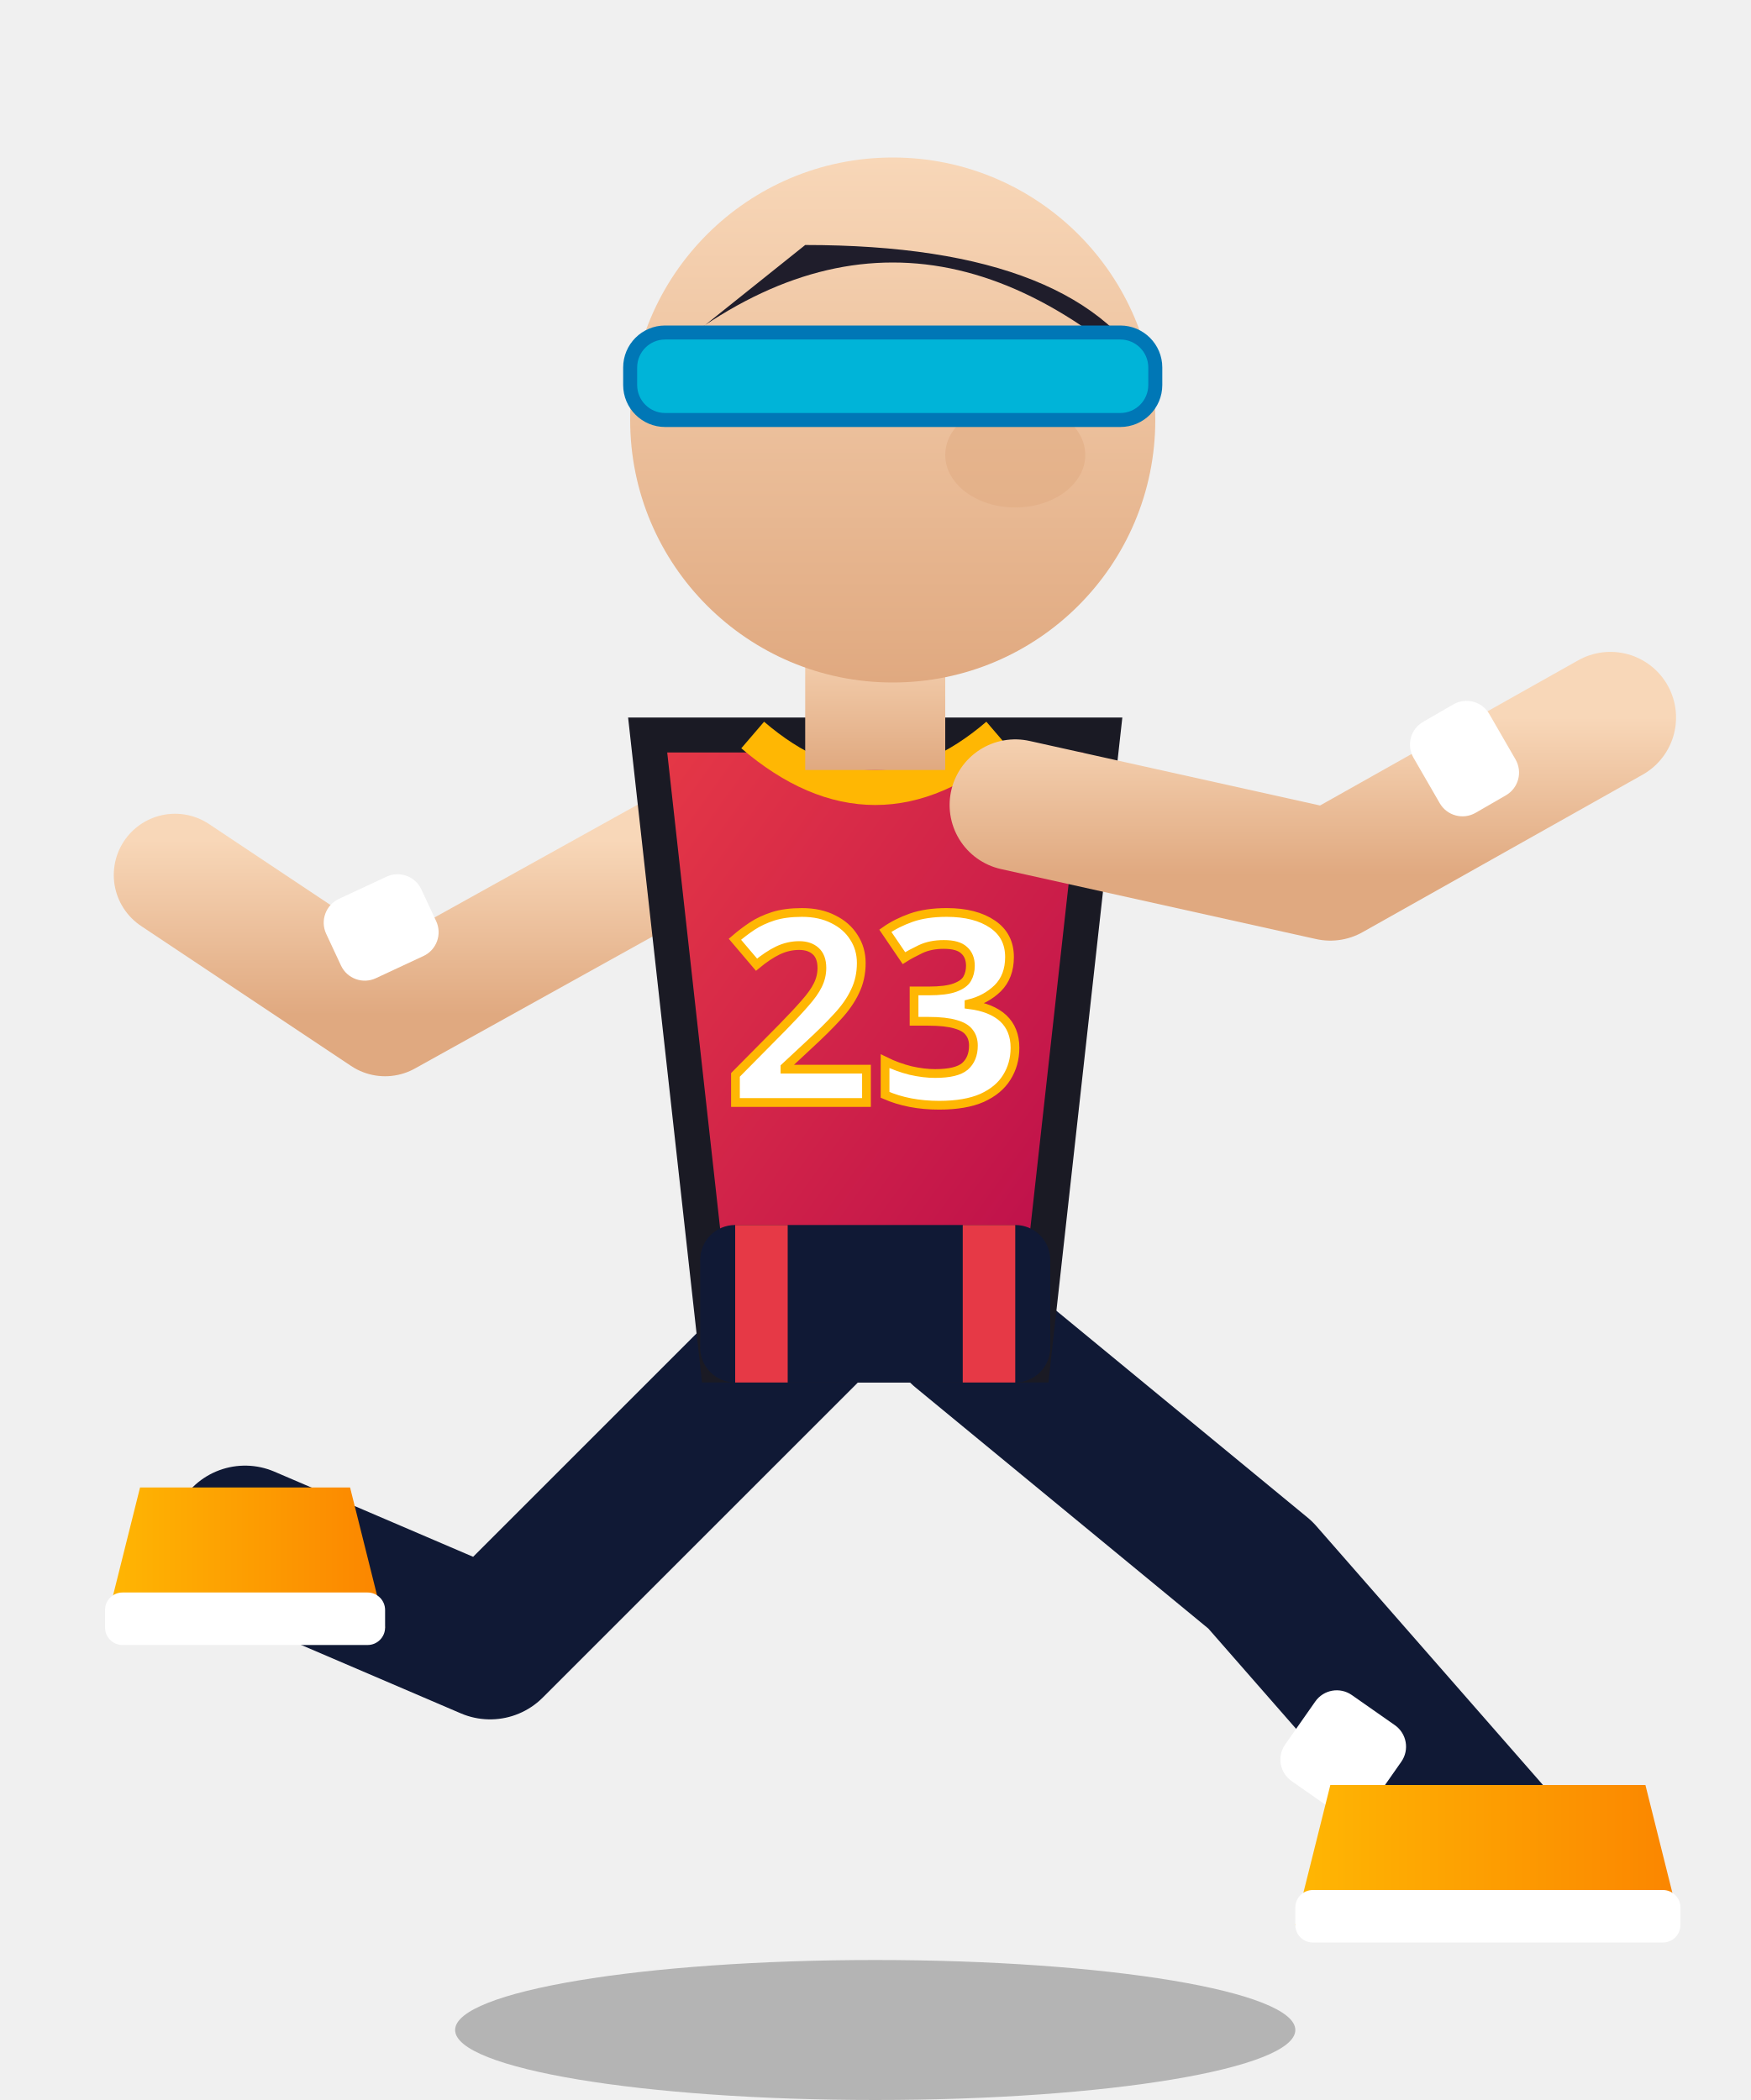
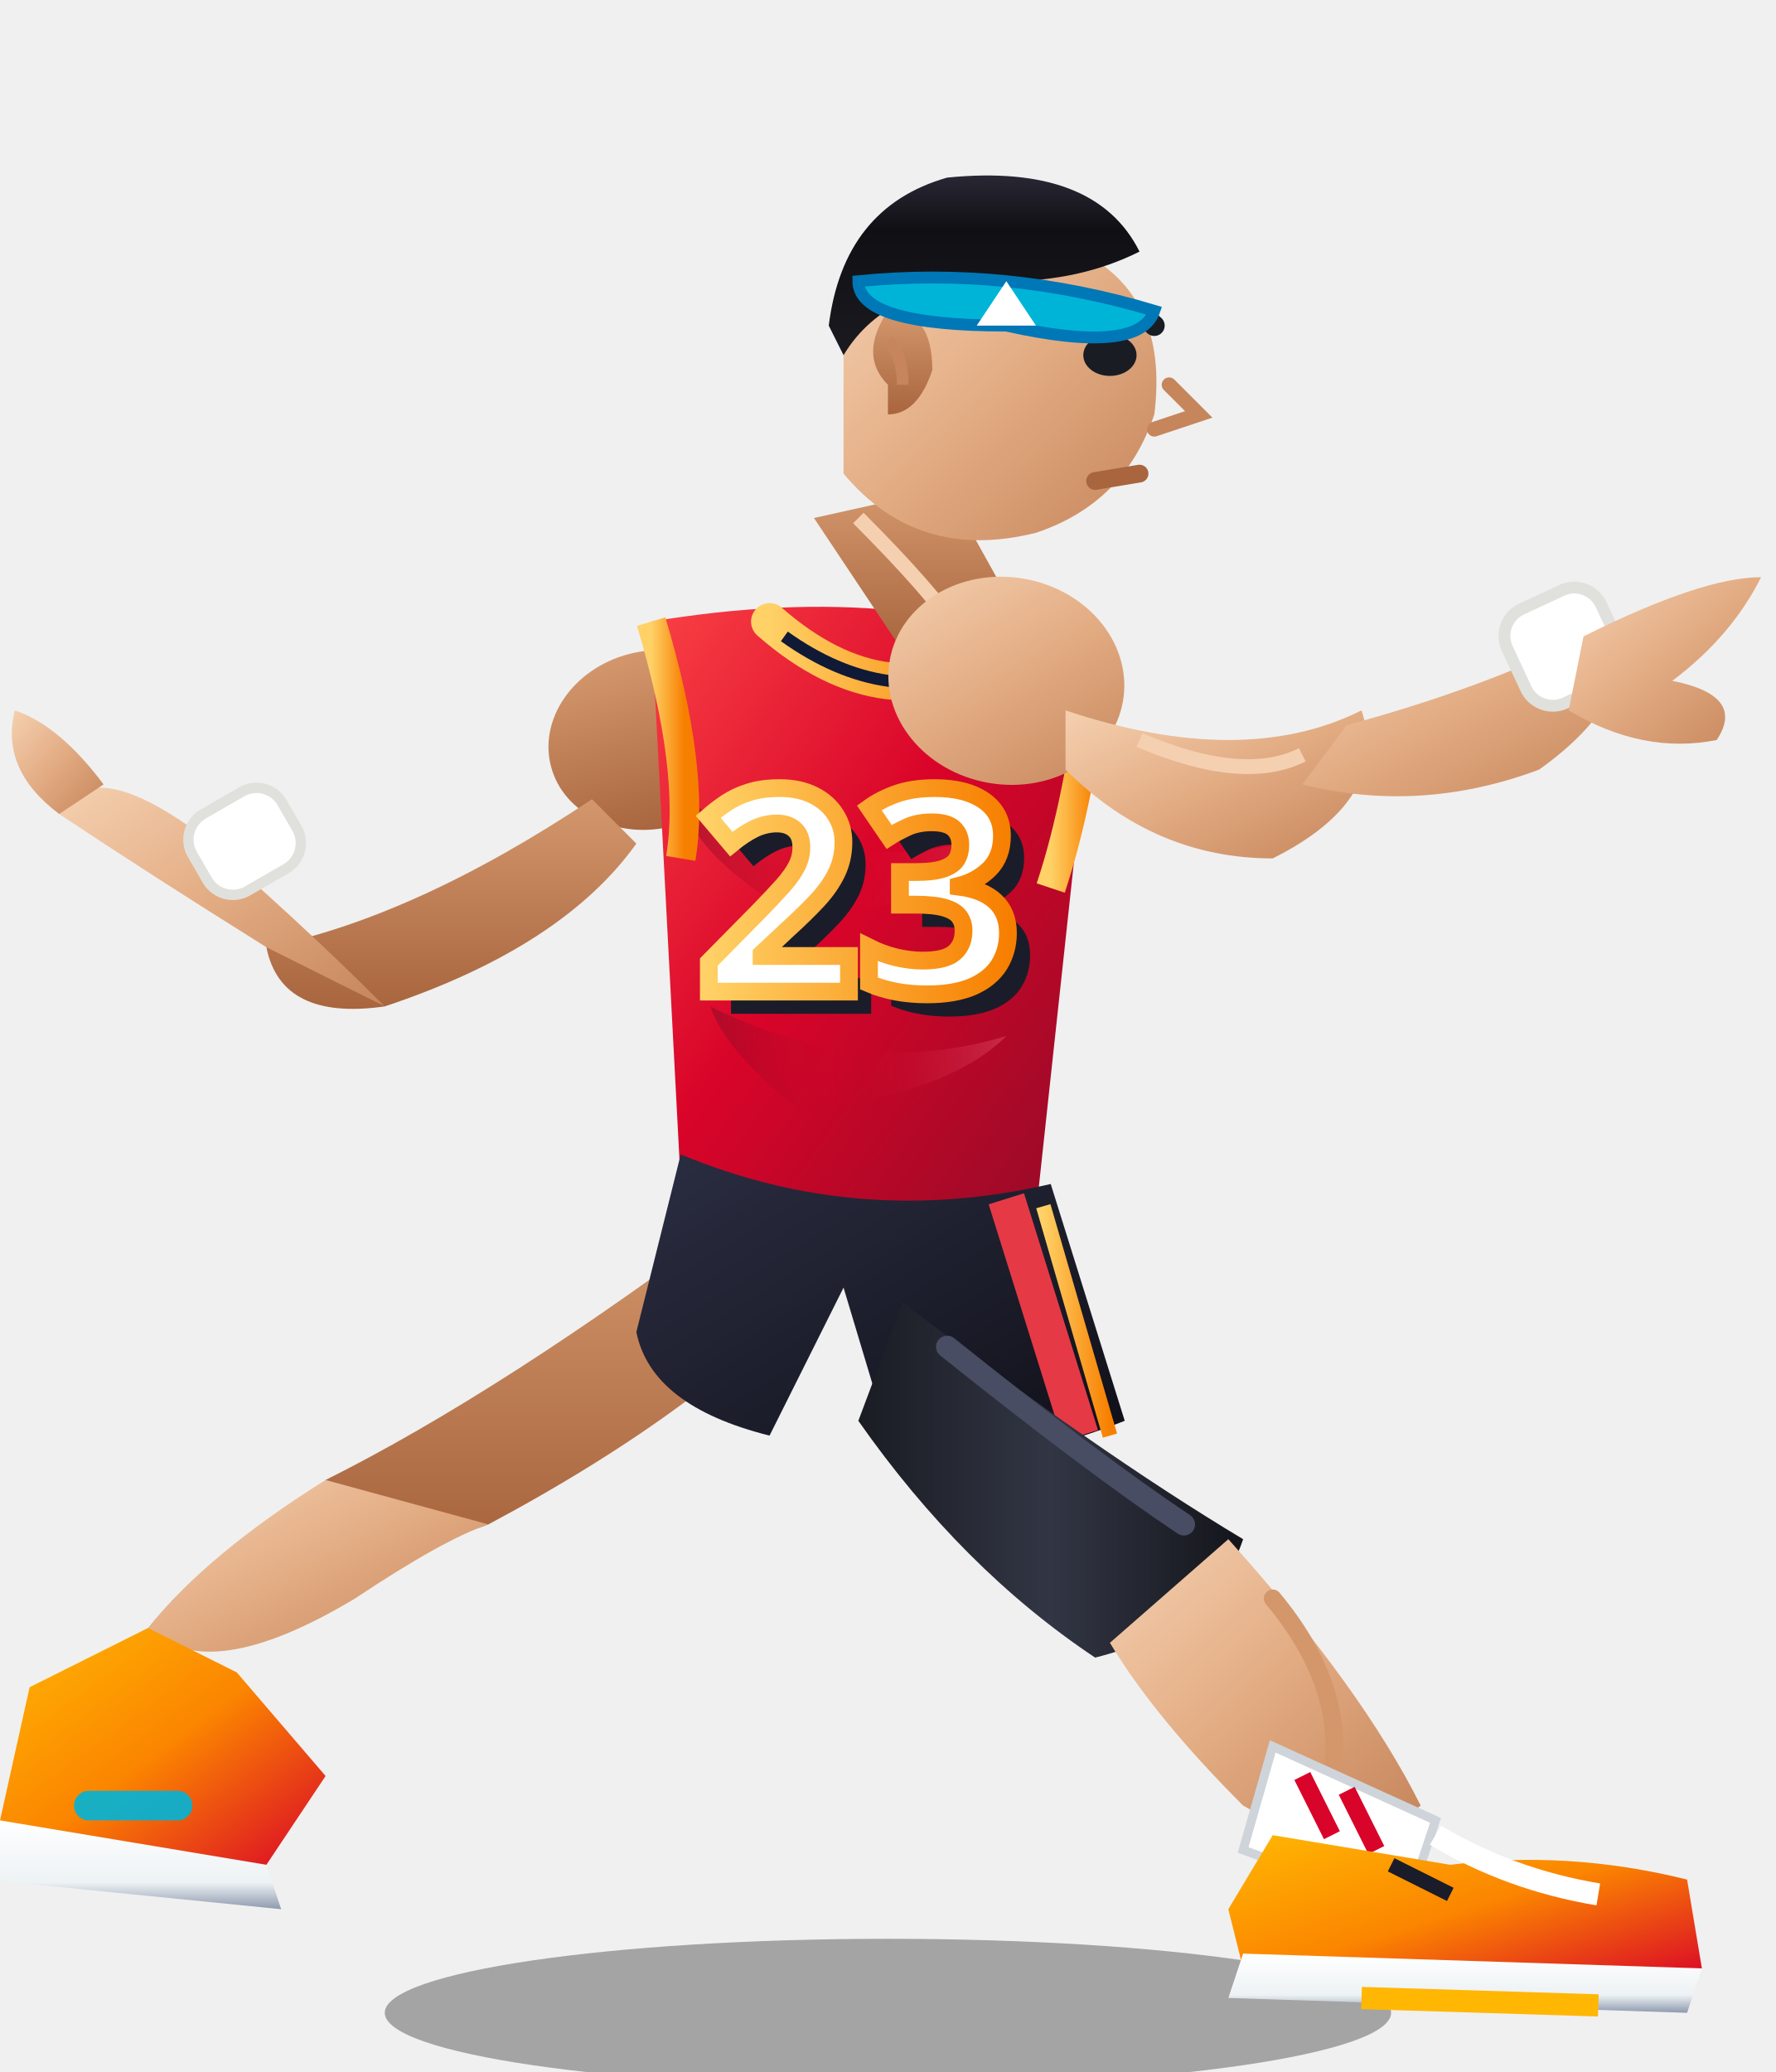
- <svg xmlns="http://www.w3.org/2000/svg" viewBox="0 0 100 120" width="100" height="120">
+ <svg xmlns="http://www.w3.org/2000/svg" viewBox="0 0 120 140" width="120" height="140">
  <defs>
-     <linearGradient id="jerseyGrad" x1="0%" y1="0%" x2="100%" y2="100%">
-       <stop offset="0%" stop-color="#e63946" />
-       <stop offset="100%" stop-color="#b7094c" />
+     <linearGradient id="skinBase" x1="0%" y1="0%" x2="100%" y2="100%">
+       <stop offset="0%" stop-color="#f5d0b0" />
+       <stop offset="50%" stop-color="#e2ab82" />
+       <stop offset="100%" stop-color="#c6855b" />
    </linearGradient>
-     <linearGradient id="skinGrad" x1="0%" y1="0%" x2="0%" y2="100%">
-       <stop offset="0%" stop-color="#f8d7b8" />
-       <stop offset="100%" stop-color="#e0a980" />
+     <linearGradient id="skinShadow" x1="0%" y1="0%" x2="0%" y2="100%">
+       <stop offset="0%" stop-color="#d4976c" />
+       <stop offset="100%" stop-color="#a8653e" />
    </linearGradient>
-     <linearGradient id="shoeGrad" x1="0%" y1="0%" x2="100%" y2="0%">
+     <linearGradient id="jerseyRed" x1="0%" y1="0%" x2="100%" y2="100%">
+       <stop offset="0%" stop-color="#f94144" />
+       <stop offset="45%" stop-color="#d90429" />
+       <stop offset="100%" stop-color="#900c27" />
+     </linearGradient>
+     <linearGradient id="jerseyFold" x1="0%" y1="0%" x2="100%" y2="0%">
+       <stop offset="0%" stop-color="#900c27" stop-opacity="0.6" />
+       <stop offset="50%" stop-color="#d90429" stop-opacity="0" />
+       <stop offset="100%" stop-color="#ff758f" stop-opacity="0.3" />
+     </linearGradient>
+     <linearGradient id="shortsDark" x1="0%" y1="0%" x2="100%" y2="100%">
+       <stop offset="0%" stop-color="#2b2d42" />
+       <stop offset="60%" stop-color="#1b1c29" />
+       <stop offset="100%" stop-color="#0e0f17" />
+     </linearGradient>
+     <linearGradient id="sneakerUpper" x1="0%" y1="0%" x2="100%" y2="100%">
      <stop offset="0%" stop-color="#ffb703" />
-       <stop offset="100%" stop-color="#fb8500" />
+       <stop offset="50%" stop-color="#fb8500" />
+       <stop offset="100%" stop-color="#d90429" />
+     </linearGradient>
+     <linearGradient id="soleWhite" x1="0%" y1="0%" x2="0%" y2="100%">
+       <stop offset="0%" stop-color="#ffffff" />
+       <stop offset="70%" stop-color="#edf2f4" />
+       <stop offset="100%" stop-color="#8d99ae" />
+     </linearGradient>
+     <linearGradient id="compressionSleeve" x1="0%" y1="0%" x2="100%" y2="0%">
+       <stop offset="0%" stop-color="#1a1c23" />
+       <stop offset="50%" stop-color="#323644" />
+       <stop offset="100%" stop-color="#14151b" />
+     </linearGradient>
+     <linearGradient id="goldTrim" x1="0%" y1="0%" x2="100%" y2="0%">
+       <stop offset="0%" stop-color="#ffd166" />
+       <stop offset="100%" stop-color="#f77f00" />
+     </linearGradient>
+     <linearGradient id="hairFade" x1="0%" y1="100%" x2="0%" y2="0%">
+       <stop offset="0%" stop-color="#1b1a20" />
+       <stop offset="70%" stop-color="#100f14" />
+       <stop offset="100%" stop-color="#2a2734" />
    </linearGradient>
  </defs>
-   <ellipse cx="50" cy="116" rx="24" ry="4" fill="#000000" opacity="0.25" />
-   <path d="M 40 48 L 22 58 L 10 50" stroke="url(#skinGrad)" stroke-width="7" stroke-linecap="round" stroke-linejoin="round" fill="none" />
-   <rect x="18" y="52" width="6" height="5" rx="1.5" fill="#ffffff" transform="rotate(-25 18 52)" />
-   <path d="M 46 76 L 28 94 L 14 88" stroke="#101935" stroke-width="8.5" stroke-linecap="round" stroke-linejoin="round" fill="none" />
-   <path d="M 8 85 L 20 85 L 22 93 L 6 93 Z" fill="url(#shoeGrad)" />
-   <rect x="6" y="91" width="16" height="3" fill="#ffffff" rx="1" />
-   <path d="M 55 76 L 72 90 L 86 106" stroke="#101935" stroke-width="8.5" stroke-linecap="round" stroke-linejoin="round" fill="none" />
-   <rect x="76" y="96" width="6" height="6" fill="#ffffff" rx="1.5" transform="rotate(35 76 96)" />
-   <path d="M 76 102 L 94 102 L 96 110 L 74 110 Z" fill="url(#shoeGrad)" />
-   <rect x="74" y="108" width="22" height="3" fill="#ffffff" rx="1" />
-   <path d="M 37 42 L 63 42 L 59 78 L 41 78 Z" fill="url(#jerseyGrad)" stroke="#1a1a24" stroke-width="2" />
-   <path d="M 43 42 Q 50 48 57 42" stroke="#ffb703" stroke-width="2" fill="none" />
-   <rect x="40" y="70" width="20" height="9" fill="#101935" rx="2" />
-   <rect x="42" y="70" width="3" height="9" fill="#e63946" />
-   <rect x="55" y="70" width="3" height="9" fill="#e63946" />
-   <text x="50" y="63" font-family="'Impact', 'Arial Black', sans-serif" font-size="15" font-weight="900" fill="#ffffff" stroke="#ffb703" stroke-width="0.5" text-anchor="middle">23</text>
-   <rect x="46" y="36" width="8" height="8" fill="url(#skinGrad)" />
-   <circle cx="51" cy="24" r="15" fill="url(#skinGrad)" />
-   <ellipse cx="58" cy="26" rx="4" ry="3" fill="#e0a980" opacity="0.5" />
-   <path d="M 36 22 Q 51 8 66 22 Q 62 14 46 14 Z" fill="#1f1d2b" />
-   <rect x="36" y="19" width="30" height="5" fill="#00b4d8" rx="2" stroke="#0077b6" stroke-width="0.8" />
-   <path d="M 58 46 L 76 50 L 92 41" stroke="url(#skinGrad)" stroke-width="7.5" stroke-linecap="round" stroke-linejoin="round" fill="none" />
-   <rect x="80" y="42" width="5" height="6" fill="#ffffff" rx="1.5" transform="rotate(-30 80 42)" />
+   <ellipse cx="60" cy="136" rx="34" ry="5" fill="#000000" opacity="0.32" />
+   <path d="M 50 82 Q 34 94 22 100 Q 25 106 33 103 Q 48 95 56 86 Z" fill="url(#skinShadow)" />
+   <path d="M 22 100 Q 14 105 10 110 Q 14 114 24 108 Q 30 104 33 103 Z" fill="url(#skinBase)" />
+   <path d="M 10 110 L 2 114 L 0 123 Q 4 127 18 126 L 22 120 L 16 113 Z" fill="url(#sneakerUpper)" />
+   <path d="M 0 123 L 18 126 L 19 129 L -1 127 Z" fill="url(#soleWhite)" />
+   <rect x="5" y="121" width="8" height="2" rx="1" fill="#00b4d8" opacity="0.9" />
+   <ellipse cx="44" cy="50" rx="7" ry="6" fill="url(#skinShadow)" transform="rotate(-15 44 50)" />
+   <path d="M 40 54 Q 28 62 18 64 Q 19 69 26 68 Q 38 64 43 57 Z" fill="url(#skinShadow)" />
+   <path d="M 18 64 Q 10 59 4 55 Q 6 51 13 56 Q 20 62 26 68 Z" fill="url(#skinBase)" />
+   <rect x="12" y="56" width="7" height="6" rx="2" fill="#ffffff" stroke="#e0e1dd" stroke-width="0.7" transform="rotate(-30 12 56)" />
+   <path d="M 4 55 Q 0 52 1 48 Q 4 49 7 53 Z" fill="url(#skinBase)" />
+   <path d="M 44 42 Q 62 39 74 45 L 70 82 Q 57 85 46 80 Z" fill="url(#jerseyRed)" />
+   <path d="M 46 54 Q 58 60 68 56 Q 66 61 54 62 Q 47 58 46 54 Z" fill="url(#jerseyFold)" />
+   <path d="M 48 68 Q 58 73 68 70 Q 64 74 54 75 Q 49 71 48 68 Z" fill="url(#jerseyFold)" />
+   <path d="M 52 42 Q 60 49 68 44" stroke="url(#goldTrim)" stroke-width="2.5" fill="none" stroke-linecap="round" />
+   <path d="M 53 43 Q 60 48 67 45" stroke="#101935" stroke-width="0.8" fill="none" />
+   <path d="M 44 42 Q 47 52 46 58" stroke="url(#goldTrim)" stroke-width="2" fill="none" />
+   <path d="M 74 45 Q 73 54 71 60" stroke="url(#goldTrim)" stroke-width="2" fill="none" />
+   <text x="59.5" y="68.5" font-family="'Impact', 'Arial Black', sans-serif" font-size="19" font-weight="900" fill="#1b1c29" text-anchor="middle">23</text>
+   <text x="58" y="67" font-family="'Impact', 'Arial Black', sans-serif" font-size="19" font-weight="900" fill="#ffffff" stroke="url(#goldTrim)" stroke-width="1.2" text-anchor="middle">23</text>
+   <path d="M 46 78 Q 58 83 71 80 L 76 96 Q 66 100 60 97 L 57 87 L 52 97 Q 44 95 43 90 Z" fill="url(#shortsDark)" />
+   <path d="M 68 81 L 73 97" stroke="#e63946" stroke-width="2.5" fill="none" />
+   <path d="M 70.5 81.5 L 75 97" stroke="url(#goldTrim)" stroke-width="1" fill="none" />
+   <path d="M 61 88 Q 74 98 84 104 Q 82 110 74 112 Q 65 106 58 96 Z" fill="url(#compressionSleeve)" />
+   <path d="M 64 91 Q 74 99 80 103" stroke="#484d63" stroke-width="1.5" stroke-linecap="round" fill="none" />
+   <path d="M 83 104 Q 92 114 96 122 Q 91 126 84 122 Q 78 116 75 111 Z" fill="url(#skinBase)" />
+   <path d="M 86 108 Q 91 114 90 120" stroke="#d4976c" stroke-width="1.2" stroke-linecap="round" fill="none" />
+   <path d="M 86 118 L 97 123 L 95 129 L 84 125 Z" fill="#ffffff" stroke="#ced4da" stroke-width="0.6" />
+   <line x1="88" y1="120" x2="90" y2="124" stroke="#d90429" stroke-width="1.2" />
+   <line x1="91" y1="121" x2="93" y2="125" stroke="#d90429" stroke-width="1.2" />
+   <path d="M 86 124 L 98 126 Q 106 125 114 127 L 115 133 Q 102 135 84 133 L 83 129 Z" fill="url(#sneakerUpper)" />
+   <path d="M 97 124 Q 102 127 108 128" stroke="#ffffff" stroke-width="1.5" fill="none" />
+   <path d="M 94 126 L 98 128" stroke="#1b1c29" stroke-width="1" />
+   <path d="M 84 132 L 115 133 L 114 136 L 83 135 Z" fill="url(#soleWhite)" />
+   <line x1="92" y1="135" x2="108" y2="135.5" stroke="#ffb703" stroke-width="1.5" />
+   <path d="M 55 35 L 61 44 L 69 42 L 64 33 Z" fill="url(#skinShadow)" />
+   <path d="M 58 35 Q 63 40 65 43" stroke="#f5d0b0" stroke-width="1" fill="none" />
+   <path d="M 57 24 Q 61 14 73 17 Q 79 20 78 28 Q 76 34 70 36 Q 62 38 57 32 Z" fill="url(#skinBase)" />
+   <path d="M 60 26 Q 58 24 60 21 Q 63 21 63 25 Q 62 28 60 28 Z" fill="url(#skinShadow)" />
+   <path d="M 60 23 Q 61 24 61 26" stroke="#c6855b" stroke-width="0.8" fill="none" />
+   <path d="M 71 21 Q 76 20 78 22" stroke="#1a1c23" stroke-width="1.4" stroke-linecap="round" fill="none" />
+   <ellipse cx="75" cy="24" rx="1.8" ry="1.4" fill="#1a1c23" />
+   <path d="M 79 26 L 81 28 L 78 29" stroke="#c6855b" stroke-width="1" stroke-linecap="round" fill="none" />
+   <line x1="77" y1="32" x2="74" y2="32.5" stroke="#a8653e" stroke-width="1.2" stroke-linecap="round" />
+   <path d="M 56 22 Q 57 14 64 12 Q 74 11 77 17 Q 73 19 68 19 Q 60 19 57 24 Z" fill="url(#hairFade)" />
+   <path d="M 58 19 Q 68 18 78 21 Q 77 24 68 22 Q 58 22 58 19 Z" fill="#00b4d8" stroke="#0077b6" stroke-width="0.8" />
+   <polygon points="68,19 70,22 66,22" fill="#ffffff" />
+   <ellipse cx="68" cy="46" rx="8" ry="7" fill="url(#skinBase)" transform="rotate(10 68 46)" />
+   <path d="M 72 48 Q 84 52 92 48 Q 94 54 86 58 Q 78 58 72 52 Z" fill="url(#skinBase)" />
+   <path d="M 77 50 Q 84 53 88 51" stroke="#f5d0b0" stroke-width="1" fill="none" />
+   <path d="M 91 49 Q 102 46 109 42 Q 111 47 104 52 Q 96 55 88 53 Z" fill="url(#skinBase)" />
+   <rect x="101" y="42" width="7" height="7" rx="2" fill="#ffffff" stroke="#e0e1dd" stroke-width="0.8" transform="rotate(-25 101 42)" />
+   <path d="M 107 43 Q 115 39 119 39 Q 117 43 113 46 Q 118 47 116 50 Q 111 51 106 48 Z" fill="url(#skinBase)" />
</svg>
